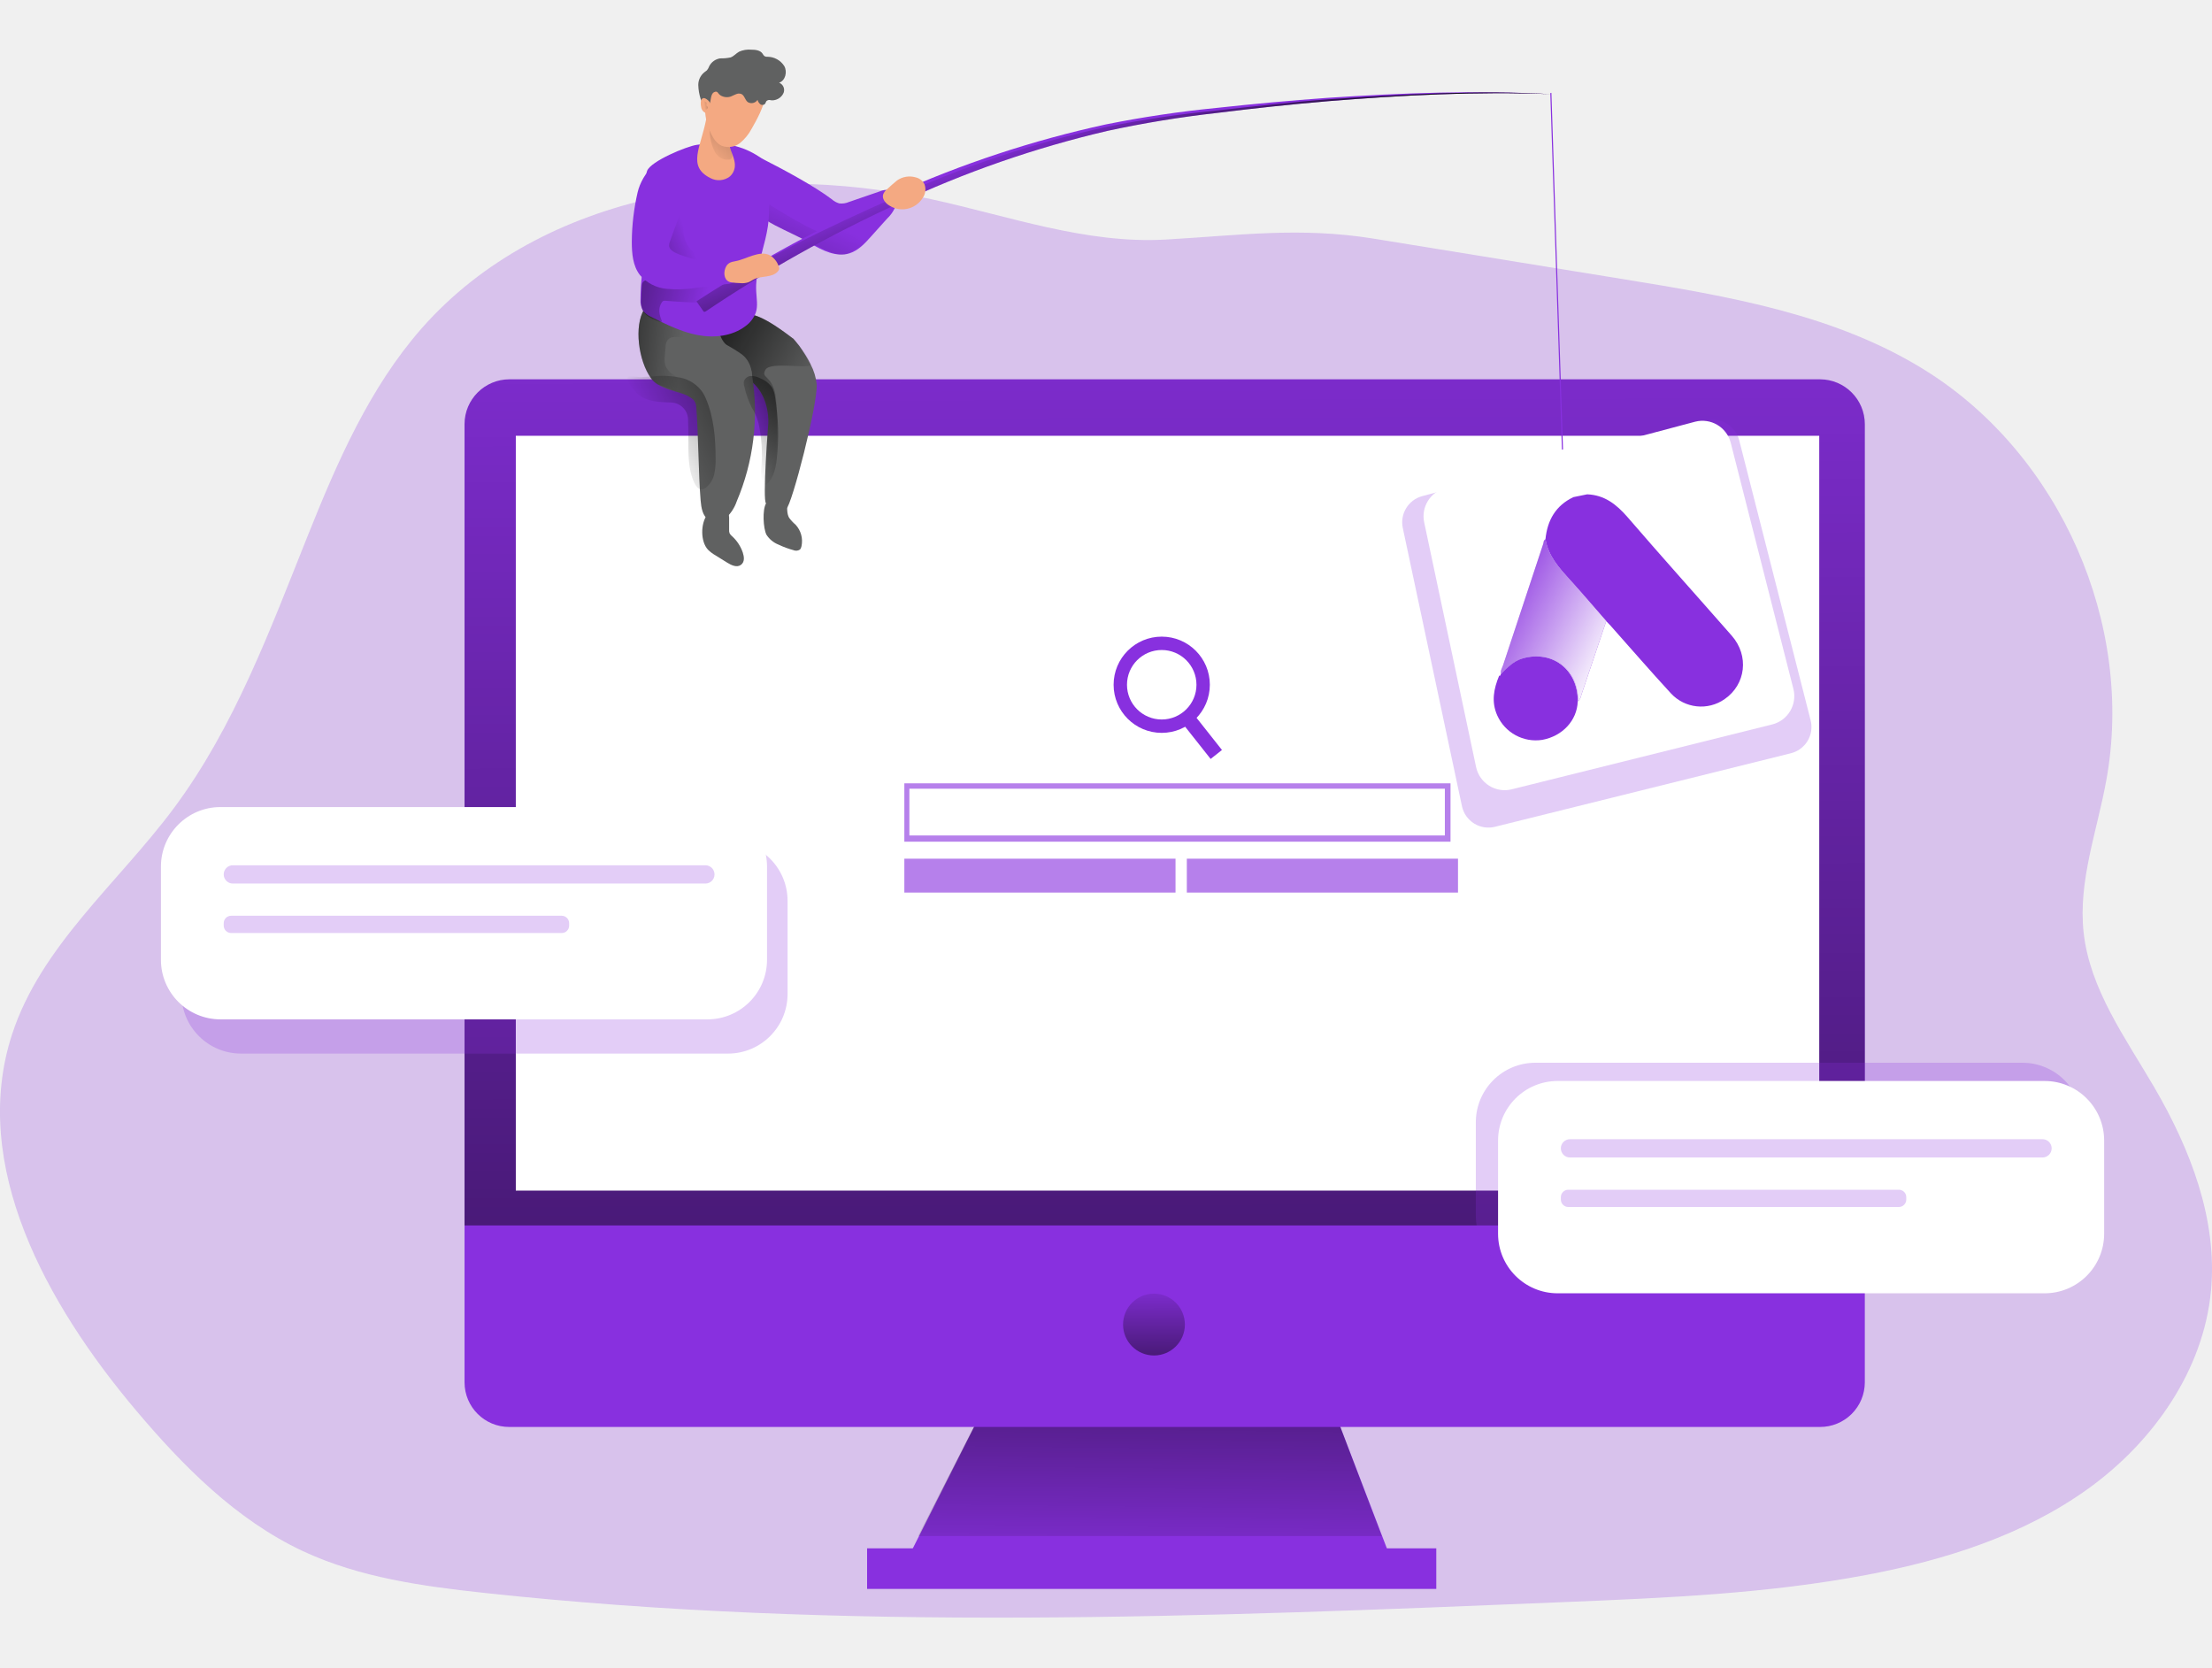
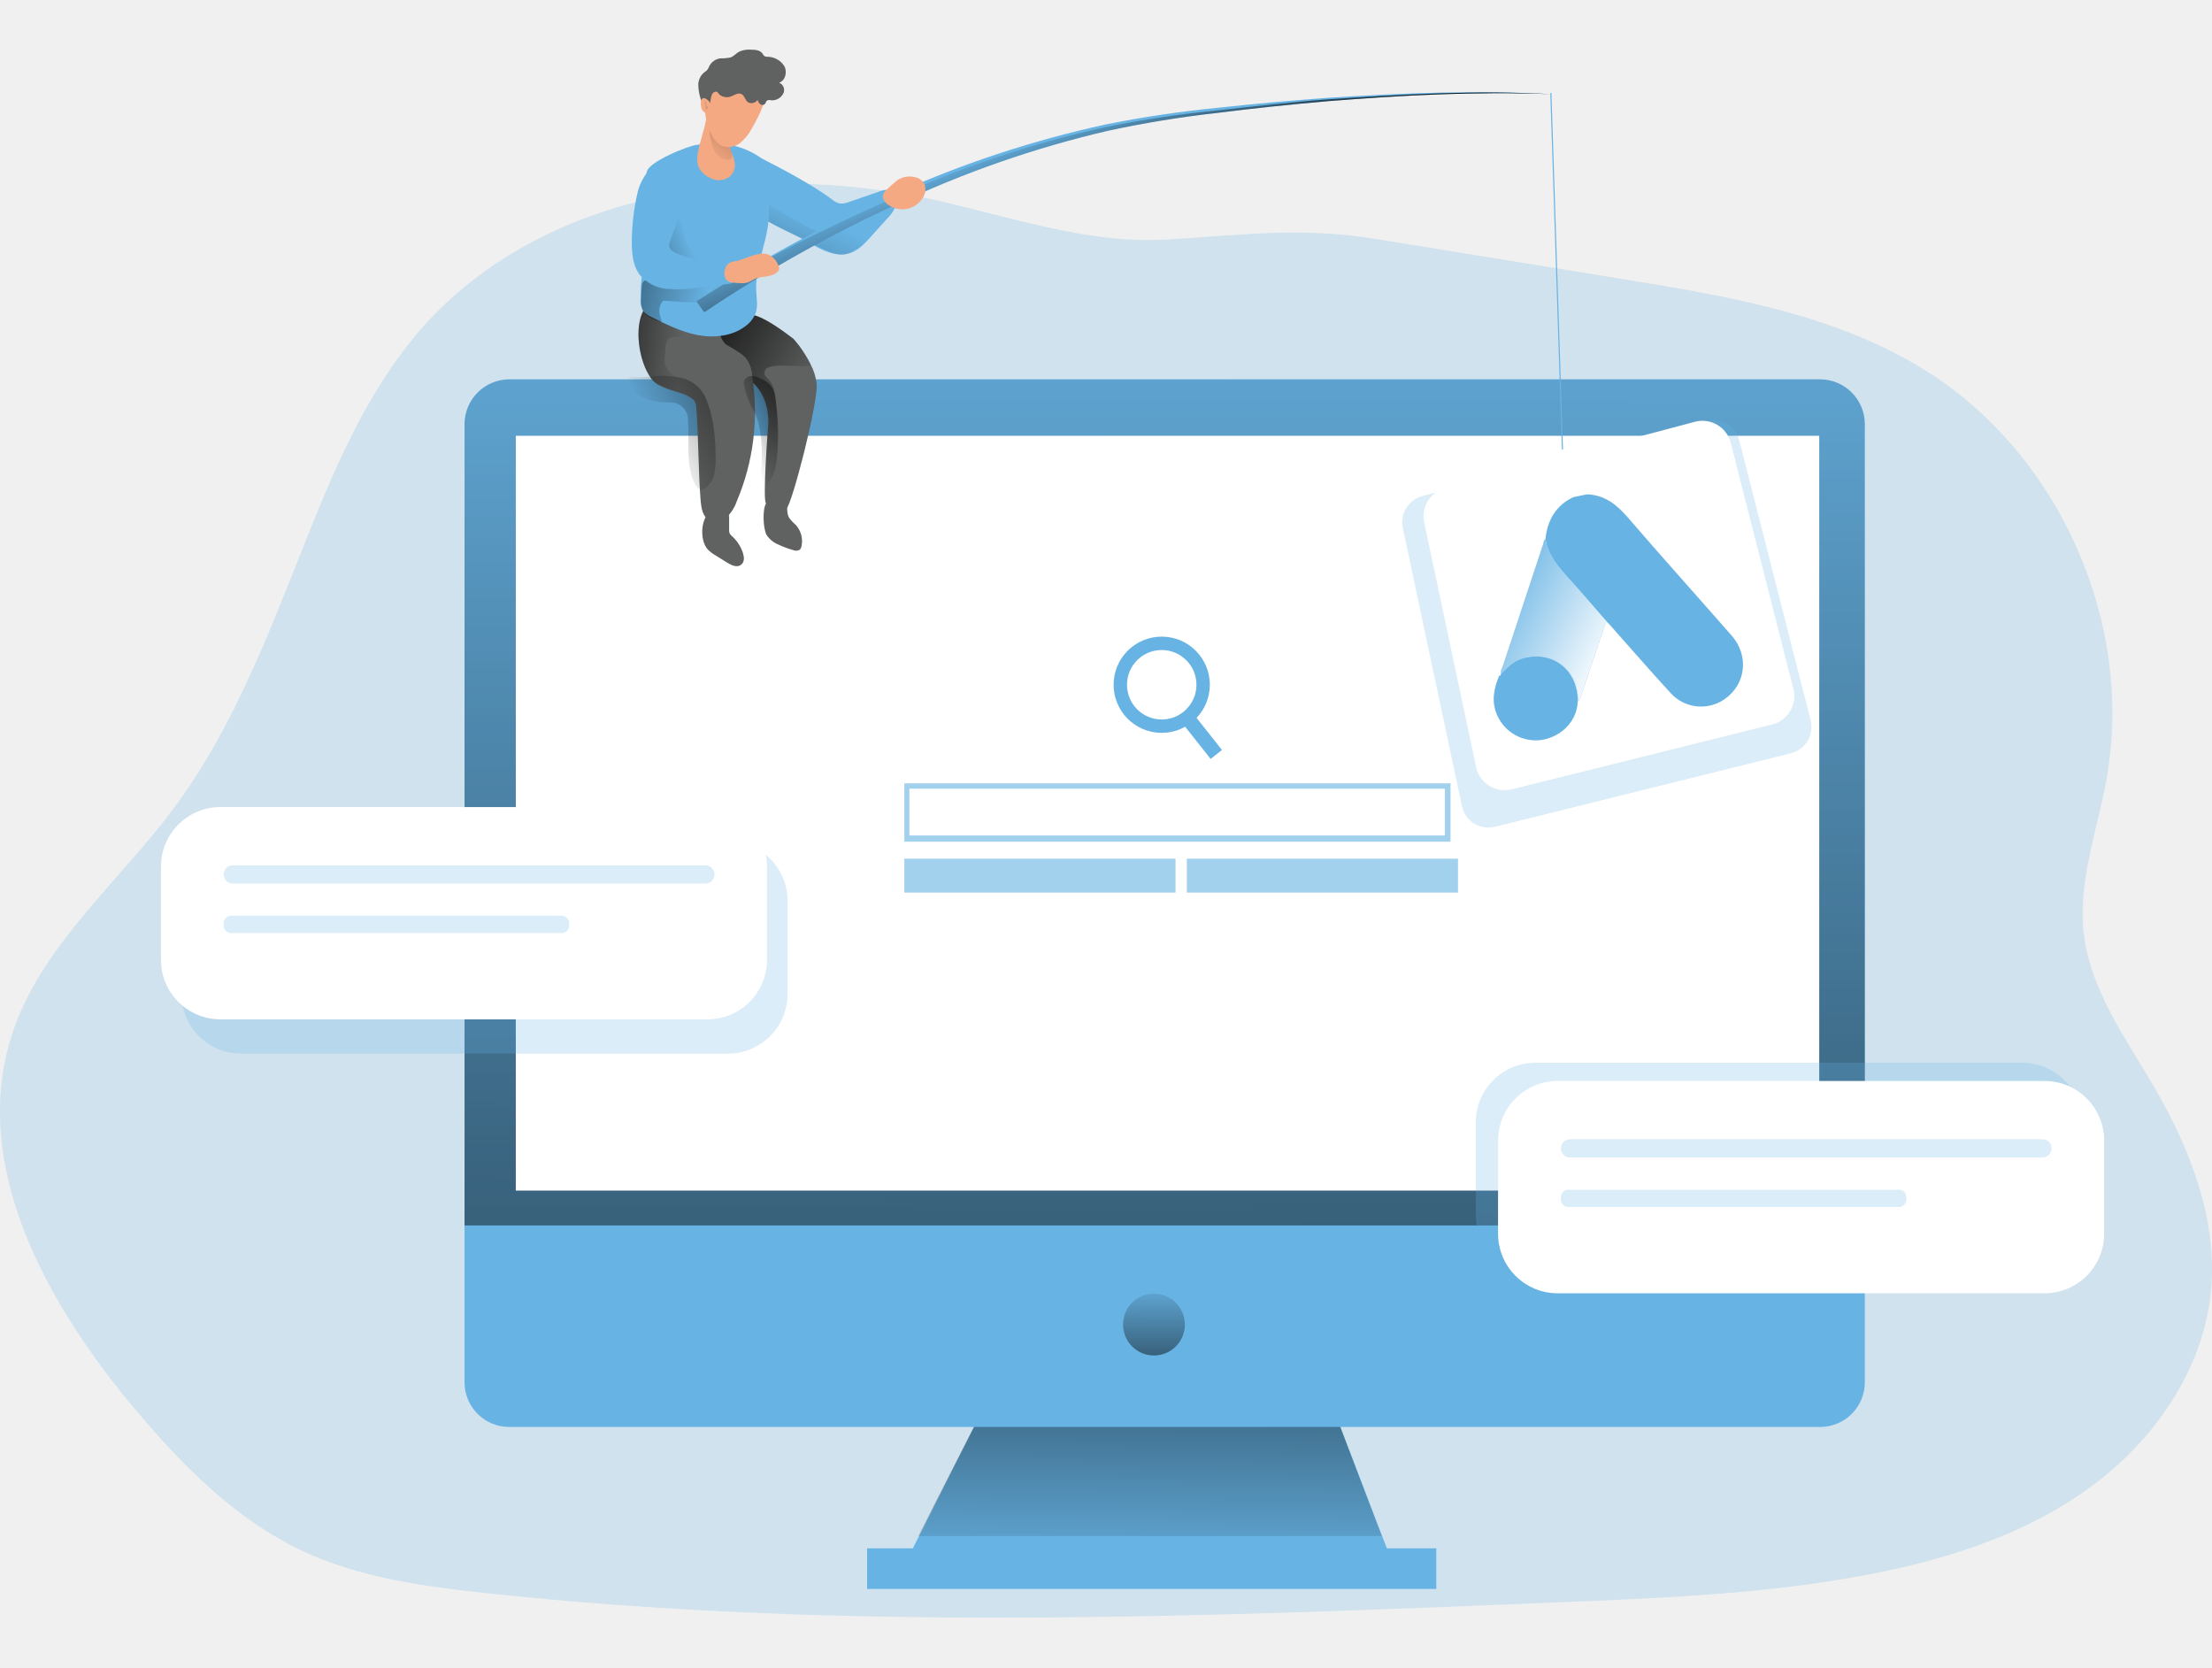
<svg xmlns="http://www.w3.org/2000/svg" xmlns:xlink="http://www.w3.org/1999/xlink" id="Layer_1" data-name="Layer 1" viewBox="0 0 681.35 482.93" width="406" height="306" class="illustration styles_illustrationTablet__1DWOa">
  <defs>
    <linearGradient id="linear-gradient" x1="354.01" y1="474.38" x2="355.74" y2="323.41" gradientUnits="userSpaceOnUse">
      <stop offset="0" stop-color="#010101" stop-opacity="0" />
      <stop offset="0.95" stop-color="#010101" />
    </linearGradient>
    <linearGradient id="linear-gradient-2" x1="360.1" y1="95.58" x2="362.1" y2="835.12" xlink:href="#linear-gradient" />
    <linearGradient id="linear-gradient-3" x1="245.89" y1="174.01" x2="200.06" y2="148.78" xlink:href="#linear-gradient" />
    <linearGradient id="linear-gradient-4" x1="211.76" y1="152.4" x2="174.2" y2="148.48" xlink:href="#linear-gradient" />
    <linearGradient id="linear-gradient-5" x1="355.41" y1="378.53" x2="355.56" y2="432.33" xlink:href="#linear-gradient" />
    <linearGradient id="linear-gradient-6" x1="584.16" y1="289.98" x2="620.13" y2="318.41" gradientTransform="translate(-169.88 57.51) rotate(-11.58)" gradientUnits="userSpaceOnUse">
      <stop offset="0" stop-color="#fff" stop-opacity="0" />
      <stop offset="0.95" stop-color="#fff" />
    </linearGradient>
    <linearGradient id="linear-gradient-7" x1="255.18" y1="110.12" x2="216.32" y2="191.53" xlink:href="#linear-gradient" />
    <linearGradient id="linear-gradient-8" x1="213.36" y1="114.36" x2="172.32" y2="130.75" xlink:href="#linear-gradient" />
    <linearGradient id="linear-gradient-9" x1="218.89" y1="137.05" x2="160.13" y2="123.42" xlink:href="#linear-gradient" />
    <linearGradient id="linear-gradient-10" x1="336.24" y1="74.84" x2="353.68" y2="117.28" xlink:href="#linear-gradient" />
    <linearGradient id="linear-gradient-11" x1="230.85" y1="177.21" x2="261.45" y2="164.44" xlink:href="#linear-gradient" />
    <linearGradient id="linear-gradient-12" x1="203.37" y1="177.86" x2="263.41" y2="148.42" xlink:href="#linear-gradient" />
    <linearGradient id="linear-gradient-13" x1="214.12" y1="115.76" x2="161.13" y2="132.97" xlink:href="#linear-gradient" />
    <linearGradient id="linear-gradient-14" x1="219.44" y1="90.97" x2="256.64" y2="45.65" xlink:href="#linear-gradient" />
    <linearGradient id="linear-gradient-15" x1="218.83" y1="75.15" x2="225.9" y2="74.16" xlink:href="#linear-gradient" />
  </defs>
-   <path d="M288.61,104c-55.33-11.85-119.47-2.61-156.86,39.86-16,18.24-25.91,41-34.94,63.55-11.66,29.13-22.63,59.06-41.38,84.23C38.26,314.72,14.48,334,5.6,361.34c-13.07,40.27,10.67,83,37.94,115.41,14.63,17.38,31.06,34,51.63,43.65,17.5,8.19,37,10.85,56.2,12.92,110.31,11.9,221.65,7.35,332.51,2.79,31.18-1.28,62.5-2.58,93.17-8.4,24.17-4.59,48.26-12.21,68.21-26.62s35.39-36.38,37.69-60.88c2.06-22-6.39-43.64-17.5-62.69-8.88-15.22-19.83-30.17-21.74-47.68-1.72-15.78,4.18-31.25,7-46.87,8.76-47.91-14.18-100.07-55.41-126-27.75-17.46-61.1-23.07-93.47-28.32l-76.74-12.46c-22.75-3.69-41.6-1-64.05.27C336.37,117.89,312.44,109.15,288.61,104Z" transform="translate(-1.91 -57.98)" fill="#8830df" opacity="0.24" style="isolation: isolate;" />
-   <polygon points="428.61 465.31 279.29 465.31 305.35 413.7 408.85 413.7 428.61 465.31" fill="#8830df" />
+   <path d="M288.61,104c-55.33-11.85-119.47-2.61-156.86,39.86-16,18.24-25.91,41-34.94,63.55-11.66,29.13-22.63,59.06-41.38,84.23C38.26,314.72,14.48,334,5.6,361.34c-13.07,40.27,10.67,83,37.94,115.41,14.63,17.38,31.06,34,51.63,43.65,17.5,8.19,37,10.85,56.2,12.92,110.31,11.9,221.65,7.35,332.51,2.79,31.18-1.28,62.5-2.58,93.17-8.4,24.17-4.59,48.26-12.21,68.21-26.62s35.39-36.38,37.69-60.88c2.06-22-6.39-43.64-17.5-62.69-8.88-15.22-19.83-30.17-21.74-47.68-1.72-15.78,4.18-31.25,7-46.87,8.76-47.91-14.18-100.07-55.41-126-27.75-17.46-61.1-23.07-93.47-28.32l-76.74-12.46c-22.75-3.69-41.6-1-64.05.27C336.37,117.89,312.44,109.15,288.61,104Z" transform="translate(-1.91 -57.98)" fill="#67b3e4" opacity="0.24" style="isolation: isolate;" />
+   <polygon points="428.61 465.31 279.29 465.31 305.35 413.7 408.85 413.7 428.61 465.31" fill="#67b3e4" />
  <polygon points="425.6 457.79 282.8 457.79 305.35 413.7 408.85 413.7 425.6 457.79" fill="url(#linear-gradient)" />
-   <rect x="267.09" y="461.58" width="175.32" height="12.5" fill="#8830df" />
-   <path d="M576.32,173.32V468.44a13.76,13.76,0,0,1-13.81,13.74H158.78A13.76,13.76,0,0,1,145,468.44V173.32a13.83,13.83,0,0,1,13.81-13.81H562.51A13.83,13.83,0,0,1,576.32,173.32Z" transform="translate(-1.91 -57.98)" fill="#8830df" />
+   <rect x="267.09" y="461.58" width="175.32" height="12.5" fill="#67b3e4" />
+   <path d="M576.32,173.32V468.44a13.76,13.76,0,0,1-13.81,13.74H158.78A13.76,13.76,0,0,1,145,468.44V173.32a13.83,13.83,0,0,1,13.81-13.81H562.51A13.83,13.83,0,0,1,576.32,173.32Z" transform="translate(-1.91 -57.98)" fill="#67b3e4" />
  <path d="M576.32,173.32V420.11H145V173.32a13.83,13.83,0,0,1,13.81-13.81H562.51A13.83,13.83,0,0,1,576.32,173.32Z" transform="translate(-1.91 -57.98)" fill="url(#linear-gradient-2)" />
  <rect x="158.88" y="118.92" width="401.49" height="232.48" fill="#fff" />
-   <path d="M440.05,195.47l87.36-23.19a8.34,8.34,0,0,1,10.22,6l22,86.24a8.35,8.35,0,0,1-6.08,10.16l-91.11,22.64A8.34,8.34,0,0,1,452.23,291L434,205.27A8.35,8.35,0,0,1,440.05,195.47Z" transform="translate(-1.91 -57.98)" fill="#8830df" opacity="0.24" style="isolation: isolate;" />
-   <rect x="55.9" y="243.81" width="186.69" height="65.39" rx="18.35" fill="#8830df" opacity="0.24" style="isolation: isolate;" />
-   <rect x="454.59" y="312.02" width="186.69" height="65.39" rx="18.35" fill="#8830df" opacity="0.24" style="isolation: isolate;" />
+   <path d="M440.05,195.47l87.36-23.19a8.34,8.34,0,0,1,10.22,6l22,86.24a8.35,8.35,0,0,1-6.08,10.16l-91.11,22.64A8.34,8.34,0,0,1,452.23,291L434,205.27A8.35,8.35,0,0,1,440.05,195.47Z" transform="translate(-1.91 -57.98)" fill="#67b3e4" opacity="0.24" style="isolation: isolate;" />
+   <rect x="55.9" y="243.81" width="186.69" height="65.39" rx="18.35" fill="#67b3e4" opacity="0.24" style="isolation: isolate;" />
+   <rect x="454.59" y="312.02" width="186.69" height="65.39" rx="18.35" fill="#67b3e4" opacity="0.24" style="isolation: isolate;" />
  <path d="M253.48,161.12c.29,6.22-7.66,37.17-9.39,38.32-1.44,1-4-.33-5.52-1.23-.29-.21-.5-.37-.7-.5-1.16-.86.7-24.64.7-24.64s.58-8.07-5.07-12.77c-6.3-5.23-13.52-10.06-13-13.76,0-.54,8.91-5.53,9.32-6,3.18-3.79,12.56,3.59,16.35,6.39a1.58,1.58,0,0,0,.21.12.14.14,0,0,1,0,.08c.08.09.2.25.41.46.29.37.74.9,1.24,1.52a46,46,0,0,1,3.58,5.81A16.79,16.79,0,0,1,253.48,161.12Z" transform="translate(-1.91 -57.98)" fill="#606161" />
  <path d="M251.63,154.94c0,1.61-12.4-1.07-13.93,1.61s1.86,1.61,3.05,7.54,0,30.45-1.32,33a3,3,0,0,1-.86,1.07c-.29-.21-.5-.37-.7-.5-1.16-.86.7-24.64.7-24.64s.58-8.07-5.07-12.77c0,0,.87-5.36-3.05-8.41a47.05,47.05,0,0,0-10-5.35c.45-.17,12.45-7.31,13.44-6.81.12.08,3.4.35,12.48,7.42.08.09.2.25.41.46.29.37.74.9,1.24,1.52C249.57,151.15,251.63,154,251.63,154.94Z" transform="translate(-1.91 -57.98)" fill="url(#linear-gradient-3)" />
  <path d="M228.84,197.1a12.6,12.6,0,0,1-3.13,4.94c-1.52,1.28-3.83,1.81-5.48.78-1.94-1.19-2.31-3.75-2.51-6-.66-7.75-.7-21.22-1.36-29a3.45,3.45,0,0,0-1.11-2.27l-.05,0a10.35,10.35,0,0,0-3.29-1.69c-2.35-.78-5.28-1.4-7.46-2.84a7.28,7.28,0,0,1-2-1.85c-3.87-5.32-5.32-16.12-2.1-21.27a5.63,5.63,0,0,1,4.24-2.88c5.61-.7,15.7,3,18.05,8,.74,1.65,1.07,3.47,2.14,4.91,1.86,2.59,5.53,3.38,7.34,6a10.77,10.77,0,0,1,1.48,4.54A70.64,70.64,0,0,1,228.84,197.1Z" transform="translate(-1.91 -57.98)" fill="#606161" />
  <path d="M216.28,163.76a2.67,2.67,0,0,1-.09,2.39c-.33-.17-.61-.37-.94-.54l-.05,0c-1.07-.57-2.18-1.15-3.29-1.69-1.57-.7-3.22-1.36-4.86-1.93-.87-.29-1.74-.58-2.6-.91a7.28,7.28,0,0,1-2-1.85c-3.87-5.32-5.32-16.12-2.1-21.27,3.13.21,6.18,1.65,9,3,1.69.83,3.38,1.61,5,2.56,1.07.61,3.25,1.52,1.56,2.72-2.3,1.6-6.71-1.24-8.48,1.36a3.94,3.94,0,0,0-.5,1.93c-.08,1-.16,2-.25,3.05a7.51,7.51,0,0,0,.17,2.72,6.1,6.1,0,0,0,2.39,2.72,61.34,61.34,0,0,1,5.52,3.83A6.29,6.29,0,0,1,216.28,163.76Z" transform="translate(-1.91 -57.98)" fill="url(#linear-gradient-4)" />
  <circle cx="355.45" cy="392.66" r="9.52" fill="url(#linear-gradient-5)" />
-   <rect x="278.56" y="225.96" width="168.23" height="17.98" fill="#8830df" opacity="0.61" style="isolation: isolate;" />
+   <rect x="278.56" y="225.96" width="168.23" height="17.98" fill="#67b3e4" opacity="0.61" style="isolation: isolate;" />
  <rect x="280.11" y="227.62" width="164.94" height="14.4" fill="#fff" />
-   <rect x="278.56" y="249.17" width="83.53" height="10.44" fill="#8830df" opacity="0.61" style="isolation: isolate;" />
-   <rect x="365.57" y="249.17" width="83.53" height="10.44" fill="#8830df" opacity="0.61" style="isolation: isolate;" />
+   <rect x="278.56" y="249.17" width="83.53" height="10.44" fill="#67b3e4" opacity="0.61" style="isolation: isolate;" />
+   <rect x="365.57" y="249.17" width="83.53" height="10.44" fill="#67b3e4" opacity="0.61" style="isolation: isolate;" />
  <path d="M447.07,193l77-20.44A9,9,0,0,1,535,179l19.33,75.9a9,9,0,0,1-6.52,10.9l-80.3,20a9,9,0,0,1-10.92-6.83l-16-75.42A9,9,0,0,1,447.07,193Z" transform="translate(-1.91 -57.98)" fill="#fff" />
-   <path d="M490.79,194.93c5.34.21,9,3.07,12.42,7,10.59,12.29,21.44,24.35,32.13,36.55,5.39,6.15,4.34,15-2.18,19.51a12.64,12.64,0,0,1-16.58-1.77c-6.31-6.85-12.41-13.9-18.6-20.86-.43-.48-.9-.93-1.35-1.4-3.73-4.25-7.39-8.56-11.19-12.74-3.34-3.68-6.68-7.31-7.49-12.48.59-5.84,3.15-10.36,8.62-12.95Z" transform="translate(-1.91 -57.98)" fill="#8830df" />
-   <path d="M478,208.75c.81,5.17,4.15,8.8,7.49,12.48,3.8,4.18,7.46,8.49,11.19,12.74L489,256.71a3.88,3.88,0,0,1-1,2c0-.33,0-.65,0-1-.44-9.24-8.08-14.8-16.91-12.33-2.89.81-4.82,2.92-6.82,4.93-.3-1,.34-1.87.63-2.76q6.18-18.8,12.42-37.55C477.36,209.58,477.41,209,478,208.75Z" transform="translate(-1.91 -57.98)" fill="#8830df" />
+   <path d="M490.79,194.93c5.34.21,9,3.07,12.42,7,10.59,12.29,21.44,24.35,32.13,36.55,5.39,6.15,4.34,15-2.18,19.51a12.64,12.64,0,0,1-16.58-1.77c-6.31-6.85-12.41-13.9-18.6-20.86-.43-.48-.9-.93-1.35-1.4-3.73-4.25-7.39-8.56-11.19-12.74-3.34-3.68-6.68-7.31-7.49-12.48.59-5.84,3.15-10.36,8.62-12.95Z" transform="translate(-1.91 -57.98)" fill="#67b3e4" />
+   <path d="M478,208.75c.81,5.17,4.15,8.8,7.49,12.48,3.8,4.18,7.46,8.49,11.19,12.74L489,256.71a3.88,3.88,0,0,1-1,2c0-.33,0-.65,0-1-.44-9.24-8.08-14.8-16.91-12.33-2.89.81-4.82,2.92-6.82,4.93-.3-1,.34-1.87.63-2.76q6.18-18.8,12.42-37.55C477.36,209.58,477.41,209,478,208.75Z" transform="translate(-1.91 -57.98)" fill="#67b3e4" />
  <path d="M478,208.75c.81,5.17,4.15,8.8,7.49,12.48,3.8,4.18,7.46,8.49,11.19,12.74L489,256.71a3.88,3.88,0,0,1-1,2c0-.33,0-.65,0-1-.44-9.24-8.08-14.8-16.91-12.33-2.89.81-4.82,2.92-6.82,4.93-.3-1,.34-1.87.63-2.76q6.18-18.8,12.42-37.55C477.36,209.58,477.41,209,478,208.75Z" transform="translate(-1.91 -57.98)" fill="url(#linear-gradient-6)" />
-   <path d="M464.16,250.37c2-2,3.93-4.12,6.82-4.93,8.83-2.47,16.47,3.09,16.91,12.33,0,.33,0,.65,0,1-.23,5.82-4.69,10.63-10.9,11.78a13,13,0,0,1-13.88-7.5c-1.9-4.23-1.09-8.23.57-12.24.32,0,.53-.07.46-.45Z" transform="translate(-1.91 -57.98)" fill="#8830df" />
-   <polygon points="481.11 123.21 477.53 13.38 477.87 13.29 481.45 123.12 481.11 123.21" fill="#8830df" />
-   <path d="M237.68,92.07c5.61,2.83,15.46,8.17,20.46,12a5.87,5.87,0,0,0,2.29,1.26,5.75,5.75,0,0,0,3-.45l9.52-3.27a5.19,5.19,0,0,1,2.89-.4c1.72.42,2.54,2.55,2.17,4.28a10.41,10.41,0,0,1-2.79,4.46l-5,5.56c-1.88,2.11-3.9,4.31-6.59,5.17-4.06,1.29-8.36-.81-12-3-6.78-4.17-16.08-6.39-20-13.5-1.19-2.15-1.23-9.44,1-11.64C235,90.07,235.29,90.87,237.68,92.07Z" transform="translate(-1.91 -57.98)" fill="#8830df" />
+   <path d="M464.16,250.37c2-2,3.93-4.12,6.82-4.93,8.83-2.47,16.47,3.09,16.91,12.33,0,.33,0,.65,0,1-.23,5.82-4.69,10.63-10.9,11.78a13,13,0,0,1-13.88-7.5c-1.9-4.23-1.09-8.23.57-12.24.32,0,.53-.07.46-.45Z" transform="translate(-1.91 -57.98)" fill="#67b3e4" />
+   <polygon points="481.11 123.21 477.53 13.38 477.87 13.29 481.45 123.12 481.11 123.21" fill="#67b3e4" />
+   <path d="M237.68,92.07c5.61,2.83,15.46,8.17,20.46,12a5.87,5.87,0,0,0,2.29,1.26,5.75,5.75,0,0,0,3-.45l9.52-3.27a5.19,5.19,0,0,1,2.89-.4c1.72.42,2.54,2.55,2.17,4.28a10.41,10.41,0,0,1-2.79,4.46l-5,5.56c-1.88,2.11-3.9,4.31-6.59,5.17-4.06,1.29-8.36-.81-12-3-6.78-4.17-16.08-6.39-20-13.5-1.19-2.15-1.23-9.44,1-11.64C235,90.07,235.29,90.87,237.68,92.07Z" transform="translate(-1.91 -57.98)" fill="#67b3e4" />
  <path d="M238.31,110.88l.58-5.22s15.47,10,19.14,9.47,17.47-9.37,17.47-9.37-3.35,9.76-9.34,13.24S262.87,123.06,238.31,110.88Z" transform="translate(-1.91 -57.98)" fill="url(#linear-gradient-7)" />
-   <path d="M199.2,134.93a6.13,6.13,0,0,0,.87,3.61,6.75,6.75,0,0,0,2.45,1.75c4.59,2.3,9.25,4.63,14.3,5.59s10.61.36,14.7-2.74a8.87,8.87,0,0,0,3.22-4.24c.65-2.08.21-4.33.1-6.51-.28-5.44,1.53-10.73,2.8-16s1.93-11.1-.47-16c-1.89-3.84,2.18-7.07-1.4-9.42-5-3.31-11-4.91-19.23-3.68-3.2.48-14.12,5-15.3,8s2.27,6.08,1.86,9.29C201.85,114.53,199.2,124.9,199.2,134.93Z" transform="translate(-1.91 -57.98)" fill="#8830df" />
+   <path d="M199.2,134.93a6.13,6.13,0,0,0,.87,3.61,6.75,6.75,0,0,0,2.45,1.75c4.59,2.3,9.25,4.63,14.3,5.59s10.61.36,14.7-2.74a8.87,8.87,0,0,0,3.22-4.24c.65-2.08.21-4.33.1-6.51-.28-5.44,1.53-10.73,2.8-16s1.93-11.1-.47-16c-1.89-3.84,2.18-7.07-1.4-9.42-5-3.31-11-4.91-19.23-3.68-3.2.48-14.12,5-15.3,8s2.27,6.08,1.86,9.29C201.85,114.53,199.2,124.9,199.2,134.93Z" transform="translate(-1.91 -57.98)" fill="#67b3e4" />
  <path d="M215.79,120.55a9.53,9.53,0,0,1-3.41-6.58c-.1-1.8.36-3.61.15-5.4a7.24,7.24,0,0,0-2.6-4.75,1.33,1.33,0,0,0-2.11.2c-3.22,3.09-3.7,8-3.88,12.47-.08,2.13-.08,4.47,1.3,6.1,1.21,1.44,3.2,1.93,5.06,2.18s8,1.14,9.41-.3C221.74,122.45,217.13,121.69,215.79,120.55Z" transform="translate(-1.91 -57.98)" fill="url(#linear-gradient-8)" />
  <path d="M205.74,135.84a1.26,1.26,0,0,1,.42-.44,1.44,1.44,0,0,1,.8-.08c1.57.16,11.82.83,12.23.55s8.88-4.14,8.68-4.59-14.49-1.63-15-1.74c-1.73-.4-4,2.41-5.57,1.59A25.94,25.94,0,0,0,203,129c-1.21-.36-2.86-.22-3.28,1a3,3,0,0,0-.13.85l-.17,3.6a7.67,7.67,0,0,0,.49,3.93c.83,1.61,2.64,2.42,4.32,3.11a2.52,2.52,0,0,0,1.63.23C205,139.79,204.5,137.77,205.74,135.84Z" transform="translate(-1.91 -57.98)" fill="url(#linear-gradient-9)" />
-   <path d="M216.44,135.49a418.32,418.32,0,0,1,60.69-32.9A329.22,329.22,0,0,1,342.54,81a342.82,342.82,0,0,1,34.08-5.08q17.11-1.87,34.27-3.11c22.88-1.5,45.84-2.39,68.74-1.13-22.91-.92-45.84.32-68.66,2.16q-17.12,1.48-34.17,3.62A336.67,336.67,0,0,0,343,83a326.32,326.32,0,0,0-64.58,22.44,415.14,415.14,0,0,0-59.6,33.46Z" transform="translate(-1.91 -57.98)" fill="#8830df" />
+   <path d="M216.44,135.49a418.32,418.32,0,0,1,60.69-32.9A329.22,329.22,0,0,1,342.54,81a342.82,342.82,0,0,1,34.08-5.08q17.11-1.87,34.27-3.11c22.88-1.5,45.84-2.39,68.74-1.13-22.91-.92-45.84.32-68.66,2.16q-17.12,1.48-34.17,3.62A336.67,336.67,0,0,0,343,83a326.32,326.32,0,0,0-64.58,22.44,415.14,415.14,0,0,0-59.6,33.46Z" transform="translate(-1.91 -57.98)" fill="#67b3e4" />
  <path d="M216.44,135.49c19.35-12.7,40.64-23,61.7-32.25A323.48,323.48,0,0,1,343,81.7a337.06,337.06,0,0,1,33.79-5c11.4-1.25,22.84-2.6,34.28-3.43,22.87-1.49,45.69-2.85,68.59-1.59-22.91-.92-45.84.32-68.66,2.16q-17.12,1.48-34.17,3.62A336.67,336.67,0,0,0,343,83a326.32,326.32,0,0,0-64.58,22.44,415.14,415.14,0,0,0-59.6,33.46Z" transform="translate(-1.91 -57.98)" fill="url(#linear-gradient-10)" />
  <path d="M236.35,187.37c-.1,1.75-.18,3.67.87,5.07,2.77-1.65,3.6-5.22,3.95-8.42a69.65,69.65,0,0,0-.52-19,8.61,8.61,0,0,0-.87-2.91,7.89,7.89,0,0,0-3.62-2.88,6.07,6.07,0,0,0-2.86-.75,2.4,2.4,0,0,0-2.25,1.65,3.57,3.57,0,0,0,.19,1.82,26.27,26.27,0,0,0,2.16,6.13,17.25,17.25,0,0,1,2.17,5.06A44.87,44.87,0,0,1,236.35,187.37Z" transform="translate(-1.91 -57.98)" fill="url(#linear-gradient-11)" />
  <path d="M198.58,164.27c2,1.59,4.72,2.08,7.3,2.26,1,.06,1.9.09,2.85.13a5.34,5.34,0,0,1,5.11,5.08q.1,3,.11,5.91c0,4.73-.16,9.67,1.91,13.91.44.88,1.14,1.83,2.12,1.84a2.38,2.38,0,0,0,1.44-.58,7.44,7.44,0,0,0,2.49-4.12,19.89,19.89,0,0,0,.42-4.87c0-6.26-.55-12.65-3-18.41a13,13,0,0,0-1-1.9,11,11,0,0,0-6.77-4.51,26.76,26.76,0,0,0-8.29-.43c-1.32.08-2.63.19-4,.26-.74,0-3.5-.38-4,0C194.3,159.75,197.79,163.67,198.58,164.27Z" transform="translate(-1.91 -57.98)" fill="url(#linear-gradient-12)" />
  <path d="M220,212a10.92,10.92,0,0,0,2.3,1.73l3.6,2.24c1.3.81,3,1.6,4.23.69s1-2.49.58-3.79a12,12,0,0,0-3.26-5,3,3,0,0,1-.79-.9,2.56,2.56,0,0,1-.16-1.17l0-3.7c0-3.76-5.16-3.08-6.79-.86C217.7,203.94,217.64,209.5,220,212Z" transform="translate(-1.91 -57.98)" fill="#606161" />
  <path d="M238,207.38a7.85,7.85,0,0,0,3.73,3.05,26.67,26.67,0,0,0,4.57,1.69,2.11,2.11,0,0,0,2-.17,1.93,1.93,0,0,0,.48-1,7.42,7.42,0,0,0-1.81-6.66,12.3,12.3,0,0,1-2-2.15c-.7-1.24-.55-2.75-.68-4.17-.28-3.1-5.22-2.29-6.41-.28S237,205.43,238,207.38Z" transform="translate(-1.91 -57.98)" fill="#606161" />
  <path d="M205.89,117.34c.05-1.51,1.36-2.63,2.35-3.78a11,11,0,0,0,2.61-7.79c-.1-1.61-1.16-3.59-2.74-3.25a2.92,2.92,0,0,0-1,.51,18.74,18.74,0,0,0-7.41,10.34,9.76,9.76,0,0,0-.32,4.61,10.74,10.74,0,0,0,3.4,5.24,28.77,28.77,0,0,0,10.7,6.39c1.06.35,4.29,1.42,3.57-.62C216.61,127.85,205.85,118.83,205.89,117.34Z" transform="translate(-1.91 -57.98)" fill="url(#linear-gradient-13)" />
-   <path d="M218.06,138.73l10.18.06s-2.16,3.55-3.94,3.75Z" transform="translate(-1.91 -57.98)" fill="#8830df" />
-   <path d="M198.31,101.93a69.71,69.71,0,0,0-1.79,15.16c0,3.61.29,7.46,2.51,10.31a12.26,12.26,0,0,0,8.16,4.24,36.52,36.52,0,0,0,9.39-.34l9.45-1.17a5,5,0,0,0,2.06-.57c1.9-1.2,1.22-4.36-.59-5.7s-3.9.77-6.06.12c-2.39-.72-10.91-2.46-12.67-4.23a2.39,2.39,0,0,1-.75-1.16,2.85,2.85,0,0,1,.22-1.43c2.1-6.33,7.44-17.12,2.92-22.38C205.62,88.33,199.6,96.32,198.31,101.93Z" transform="translate(-1.91 -57.98)" fill="#8830df" />
+   <path d="M218.06,138.73l10.18.06s-2.16,3.55-3.94,3.75Z" transform="translate(-1.91 -57.98)" fill="#67b3e4" />
+   <path d="M198.31,101.93a69.71,69.71,0,0,0-1.79,15.16c0,3.61.29,7.46,2.51,10.31a12.26,12.26,0,0,0,8.16,4.24,36.52,36.52,0,0,0,9.39-.34l9.45-1.17a5,5,0,0,0,2.06-.57c1.9-1.2,1.22-4.36-.59-5.7s-3.9.77-6.06.12c-2.39-.72-10.91-2.46-12.67-4.23a2.39,2.39,0,0,1-.75-1.16,2.85,2.85,0,0,1,.22-1.43c2.1-6.33,7.44-17.12,2.92-22.38C205.62,88.33,199.6,96.32,198.31,101.93Z" transform="translate(-1.91 -57.98)" fill="#67b3e4" />
  <path d="M220.75,97.54a5.53,5.53,0,0,0,6-.53,4.59,4.59,0,0,0,1.47-2.7c.45-3-2-5.7-1.83-8.68.11-1.48.89-3,.36-4.39-.45-1.18-7.07-3.11-7.31-1.86C217.74,88.18,213.51,93.93,220.75,97.54Z" transform="translate(-1.91 -57.98)" fill="#f4a982" />
  <path d="M220.38,79.81s-.69,12.91,6.27,12c0,0,1.09-.15.76-1.74s-1.66-3.23-1.59-4.64S220.38,79.81,220.38,79.81Z" transform="translate(-1.91 -57.98)" fill="url(#linear-gradient-14)" />
  <path d="M237.75,71.79c-.42,3.7-2.81,7.91-4.29,10.5a14.47,14.47,0,0,1-3.67,4.5,5.83,5.83,0,0,1-5.52.82c-1.65-.7-2.68-2.35-3.46-4a17.84,17.84,0,0,1-1.73-8.24c.16-3,1.56-8.61,5.77-6.47.86.45,1.44,1.28,2.26,1.81a3.81,3.81,0,0,0,3.92.21c.45-.25.95-.62,1.44-.45a1.91,1.91,0,0,1,.62.41,3,3,0,0,0,3.54,0A1.69,1.69,0,0,0,237.75,71.79Z" transform="translate(-1.91 -57.98)" fill="#f4a982" />
  <path d="M239.09,121.32a6.36,6.36,0,0,1,2.64,3.27,1.85,1.85,0,0,1,.2.79,1.51,1.51,0,0,1-.44.91c-1.76,2-5,1.25-7.36,2.41-.59.29-1.12.7-1.73.93a6.19,6.19,0,0,1-2.5.25c-.89,0-1.78-.12-2.67-.22-2.14-.25-2.58-2.6-1.91-4.36.61-1.59,1.6-1.93,3.15-2.19C231.68,122.57,235.88,119.63,239.09,121.32Z" transform="translate(-1.91 -57.98)" fill="#f4a982" />
  <path d="M241.9,68.16c1.94-.66,2.6-3.38,1.57-5.16a6.2,6.2,0,0,0-5.15-2.84,1.48,1.48,0,0,1-1-.25,2.42,2.42,0,0,1-.49-.66c-.71-1.11-2.23-1.27-3.55-1.27a7.51,7.51,0,0,0-3.71.62c-.9.49-1.6,1.4-2.63,1.77a14.19,14.19,0,0,1-3.22.29,4.54,4.54,0,0,0-3.34,2.39,4.63,4.63,0,0,1-.7,1.27,10.21,10.21,0,0,1-.86.66A5,5,0,0,0,217,68.86a15.41,15.41,0,0,0,.74,4.32,1.49,1.49,0,0,0,.37.74c.45.37,2,1.51,2.29,1,.58-1,.28-3.28,1.47-3.85s1.06.44,2,1a3.73,3.73,0,0,0,3.17.33c.54-.21,1-.49,1.57-.7a2.21,2.21,0,0,1,1.64-.08c1,.45,1.12,1.85,2,2.51a2.21,2.21,0,0,0,3-.7,2.55,2.55,0,0,0,.82,1.32,1.09,1.09,0,0,0,1.49-.08c.2-.25.24-.66.49-.91a1.4,1.4,0,0,1,.91-.29,3.23,3.23,0,0,0,1.69,0,3.79,3.79,0,0,0,2.67-2.31A2.41,2.41,0,0,0,241.9,68.16Z" transform="translate(-1.91 -57.98)" fill="#606161" />
  <path d="M219.16,73a1.15,1.15,0,0,0-.55-.11,1,1,0,0,0-.69.54,2.24,2.24,0,0,0-.17.89,5.49,5.49,0,0,0,.13,1.34,2.26,2.26,0,0,0,1.49,1.84,1.48,1.48,0,0,0,1.69-1A3.41,3.41,0,0,0,219.16,73Z" transform="translate(-1.91 -57.98)" fill="#f4a982" />
  <path d="M219.55,75.26c-.13-.24,0-.52,0-.79s-.36-.5-.73-.67a.22.22,0,0,0-.12.09,2.09,2.09,0,0,0-.17,1.73,1.31,1.31,0,0,0,.3.57.67.67,0,0,0,.59.22.83.83,0,0,0,.54-.58C220,75.4,219.73,75.57,219.55,75.26Z" transform="translate(-1.91 -57.98)" fill="url(#linear-gradient-15)" />
  <path d="M278.24,98.24c-1.06.88-2.1,1.78-3.1,2.72a3.78,3.78,0,0,0-1.2,1.61c-.36,1.22.53,2.46,1.56,3.19a7.42,7.42,0,0,0,10.62-2.1,4.61,4.61,0,0,0,.59-4.15,4.06,4.06,0,0,0-2.77-2.21A6.72,6.72,0,0,0,278.24,98.24Z" transform="translate(-1.91 -57.98)" fill="#f4a982" />
-   <path d="M359.75,268.4a14.82,14.82,0,1,1,14.82-14.82A14.83,14.83,0,0,1,359.75,268.4Zm0-25.52a10.7,10.7,0,1,0,10.7,10.7A10.71,10.71,0,0,0,359.75,242.88Z" transform="translate(-1.91 -57.98)" fill="#8830df" />
-   <rect x="369.41" y="260.93" width="4.45" height="15.86" transform="translate(-88.54 230.51) rotate(-38.34)" fill="#8830df" />
+   <path d="M359.75,268.4a14.82,14.82,0,1,1,14.82-14.82A14.83,14.83,0,0,1,359.75,268.4Zm0-25.52a10.7,10.7,0,1,0,10.7,10.7A10.71,10.71,0,0,0,359.75,242.88Z" transform="translate(-1.91 -57.98)" fill="#67b3e4" />
+   <rect x="369.41" y="260.93" width="4.45" height="15.86" transform="translate(-88.54 230.51) rotate(-38.34)" fill="#67b3e4" />
  <rect x="49.57" y="233.27" width="186.69" height="65.39" rx="18.35" fill="#fff" />
-   <rect x="68.91" y="251.2" width="151.18" height="5.63" rx="2.81" fill="#8830df" opacity="0.24" style="isolation: isolate;" />
-   <rect x="68.91" y="266.75" width="106.4" height="5.32" rx="2.29" fill="#8830df" opacity="0.24" style="isolation: isolate;" />
+   <rect x="68.91" y="251.2" width="151.18" height="5.63" rx="2.81" fill="#67b3e4" opacity="0.24" style="isolation: isolate;" />
+   <rect x="68.91" y="266.75" width="106.4" height="5.32" rx="2.29" fill="#67b3e4" opacity="0.24" style="isolation: isolate;" />
  <rect x="461.44" y="317.64" width="186.69" height="65.39" rx="18.35" fill="#fff" />
-   <rect x="480.78" y="335.57" width="151.18" height="5.63" rx="2.81" fill="#8830df" opacity="0.24" style="isolation: isolate;" />
-   <rect x="480.78" y="351.13" width="106.4" height="5.32" rx="2.29" fill="#8830df" opacity="0.24" style="isolation: isolate;" />
+   <rect x="480.78" y="335.57" width="151.18" height="5.63" rx="2.81" fill="#67b3e4" opacity="0.24" style="isolation: isolate;" />
+   <rect x="480.78" y="351.13" width="106.4" height="5.32" rx="2.29" fill="#67b3e4" opacity="0.24" style="isolation: isolate;" />
</svg>
